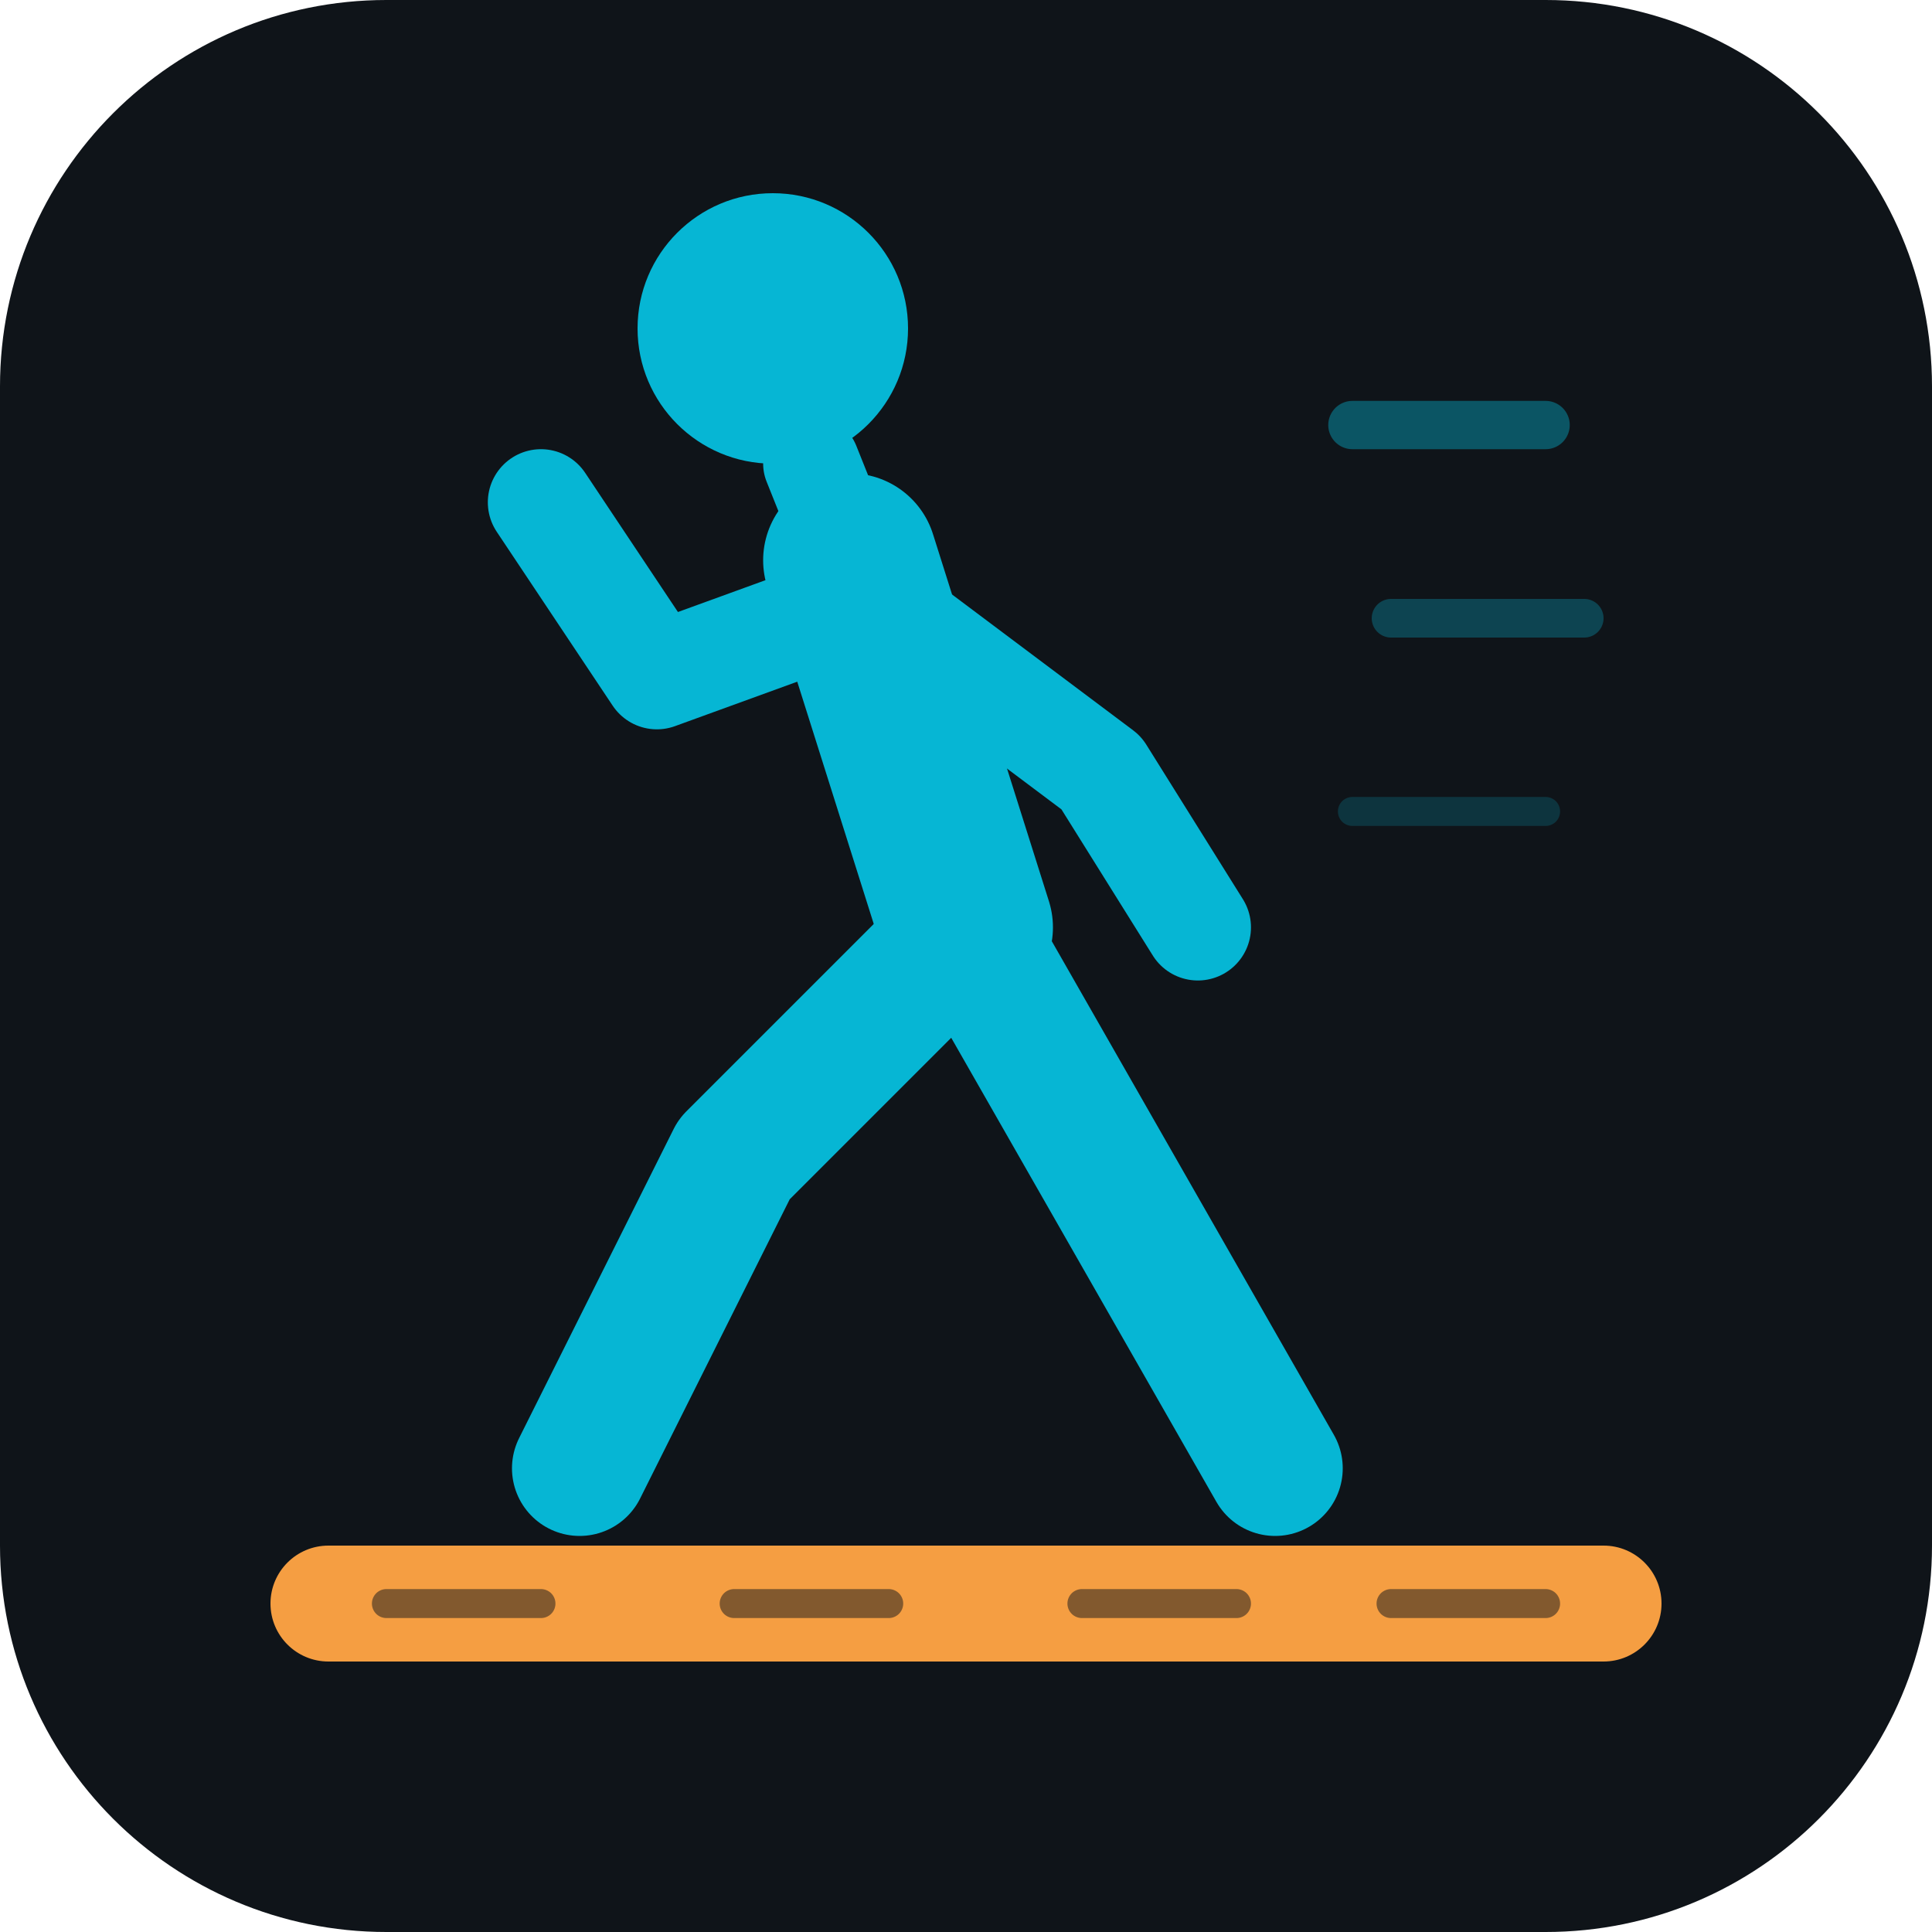
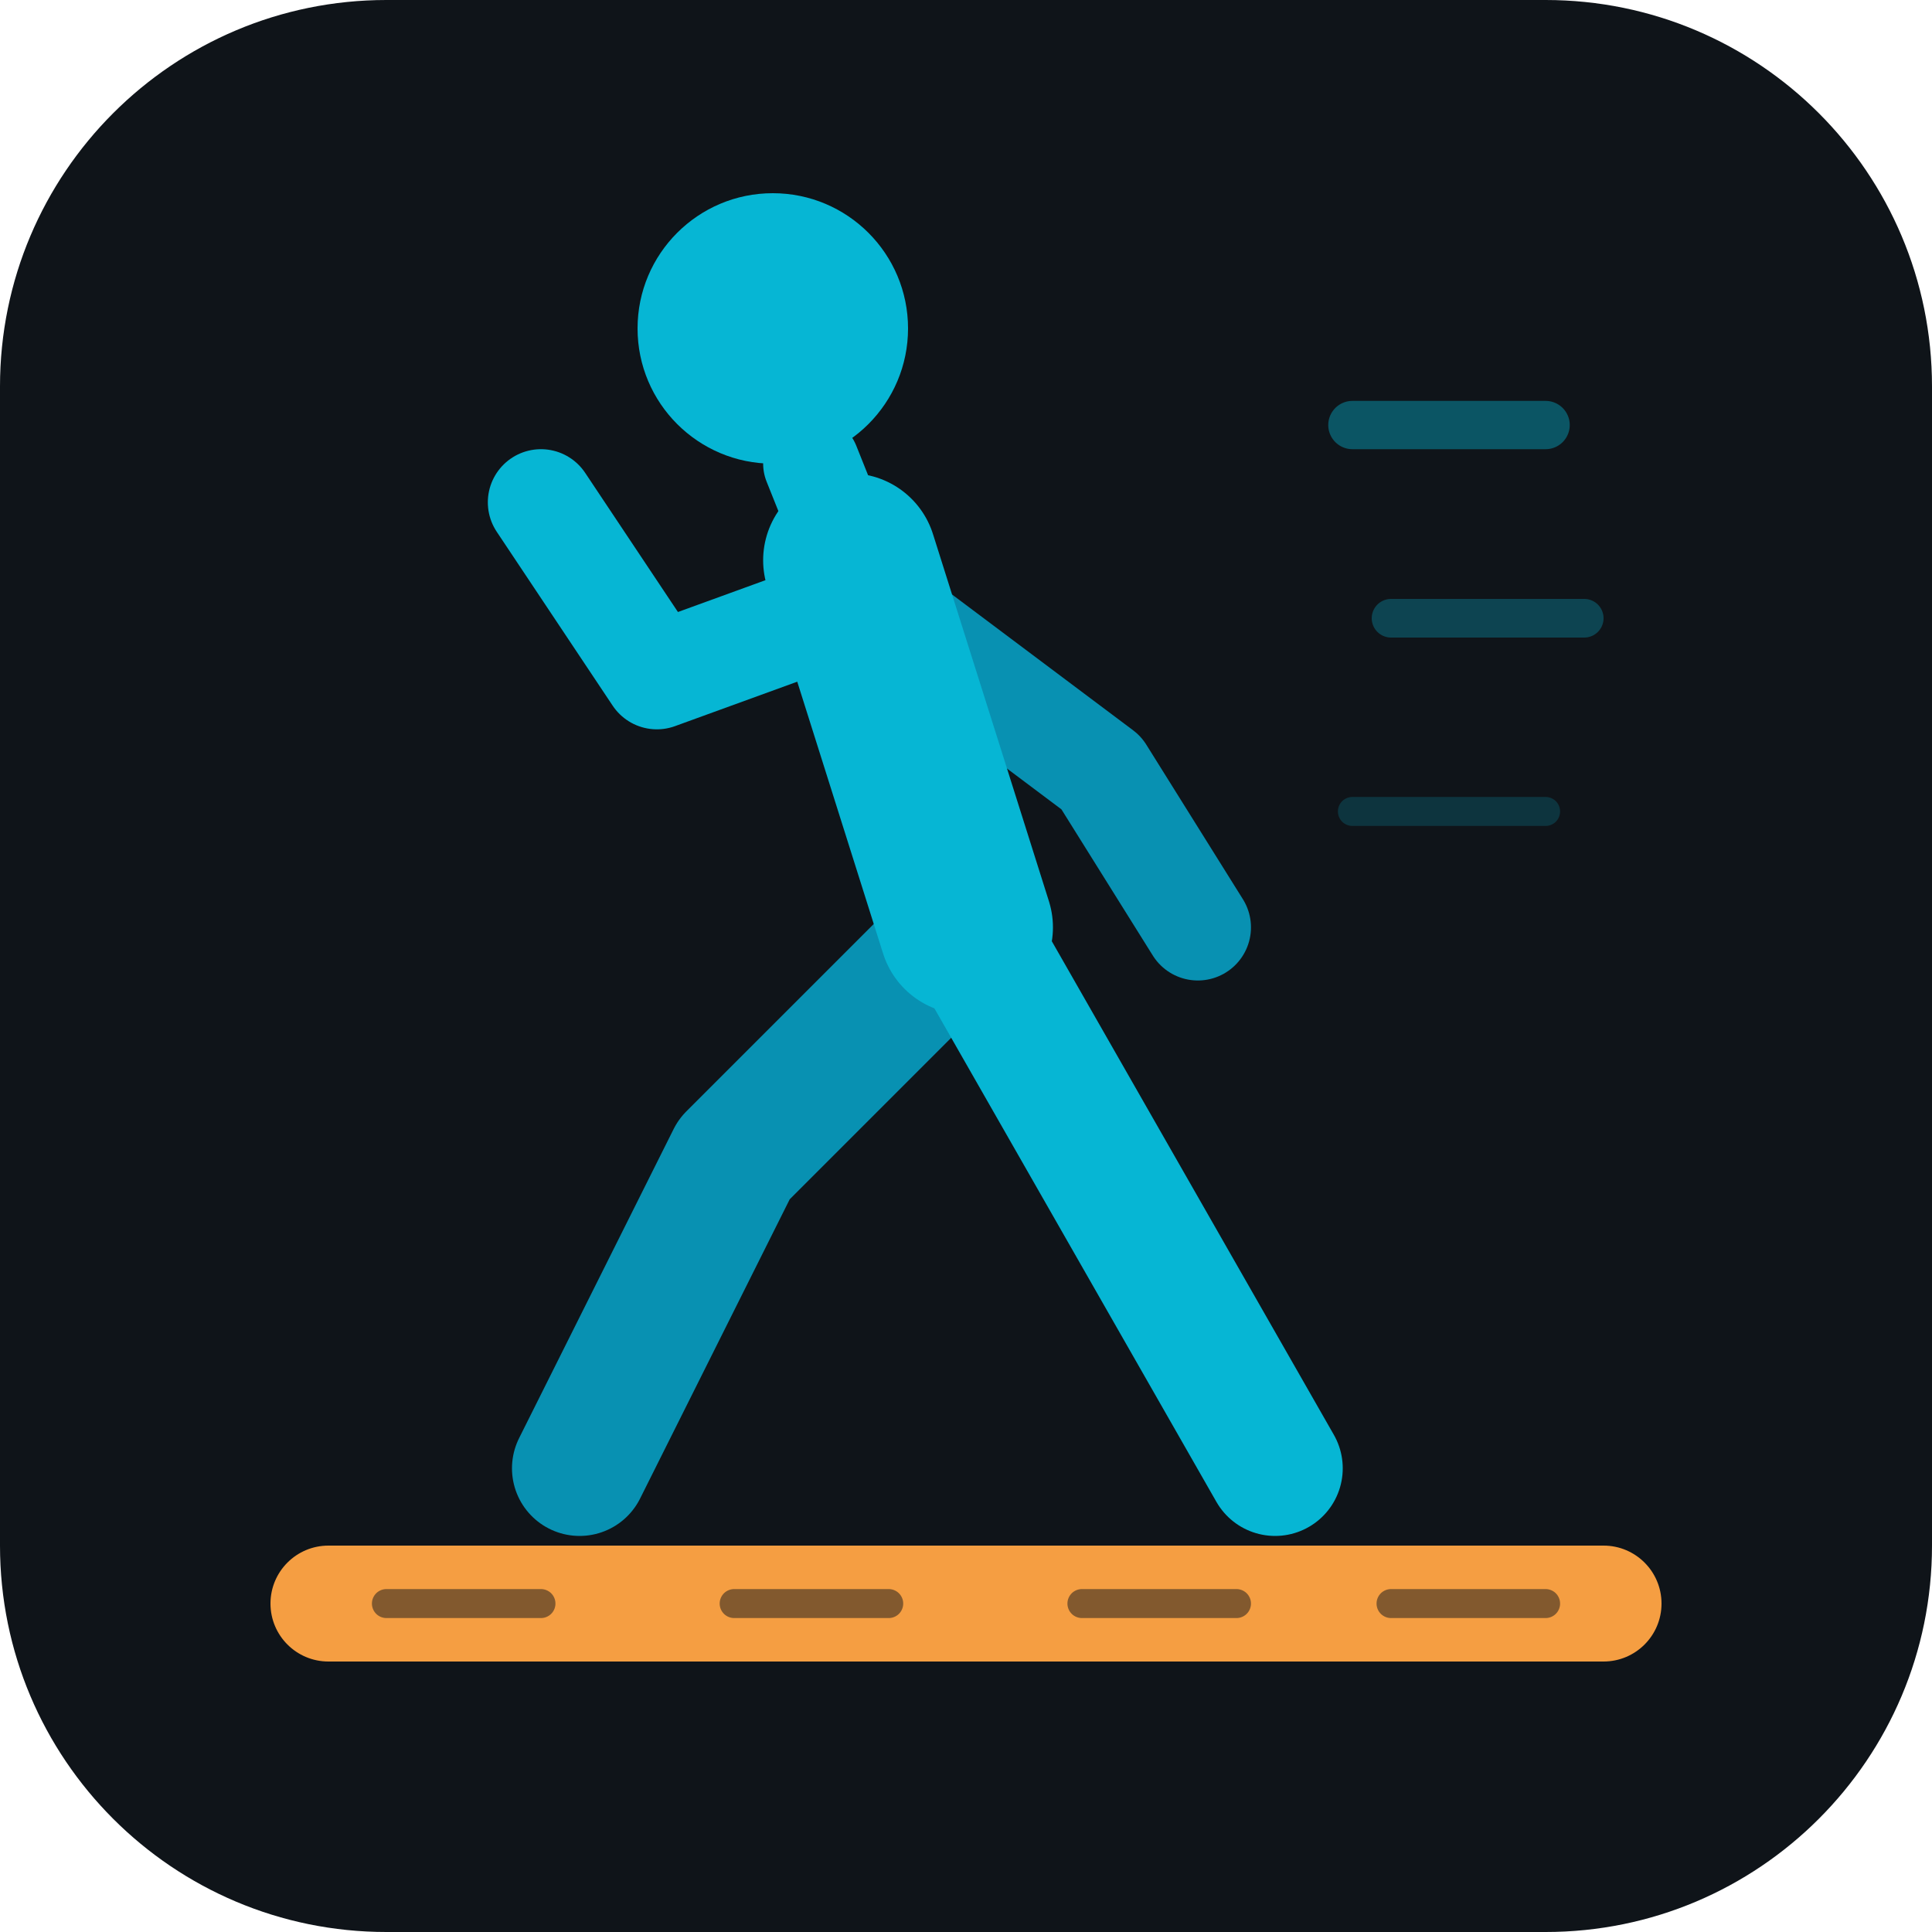
<svg xmlns="http://www.w3.org/2000/svg" viewBox="0 0 100 100">
  <rect width="100" height="100" rx="20" fill="#0f1419" />
  <g fill="none" stroke="#06b6d4" stroke-linecap="round" stroke-linejoin="round">
    <circle cx="40" cy="17" r="7" fill="#06b6d4" stroke="none" />
+     <polyline points="50,48 38,60 30,76" stroke-width="7" stroke="#0891b2" />
+     <polyline points="45,31 57,40 62,48" stroke-width="5.5" stroke="#0891b2" />
    <line x1="42" y1="24" x2="44" y2="29" stroke-width="5" />
    <line x1="44" y1="29" x2="50" y2="48" stroke-width="9" />
    <polyline points="45,31 34,35 28,26" stroke-width="5.5" />
-     <polyline points="45,31 57,40 62,48" stroke-width="5.5" />
-     <polyline points="50,48 38,60 30,76" stroke-width="7" />
    <polyline points="50,48 58,62 66,76" stroke-width="7" />
  </g>
  <line x1="70" y1="22" x2="80" y2="22" stroke="#06b6d4" stroke-width="2.5" stroke-linecap="round" opacity="0.4" />
  <line x1="72" y1="32" x2="82" y2="32" stroke="#06b6d4" stroke-width="2" stroke-linecap="round" opacity="0.3" />
  <line x1="70" y1="42" x2="80" y2="42" stroke="#06b6d4" stroke-width="1.5" stroke-linecap="round" opacity="0.2" />
  <rect x="14" y="80" width="72" height="6" rx="3" fill="#f59e42" />
  <line x1="20" y1="83" x2="28" y2="83" stroke="#0f1419" stroke-width="1.5" stroke-linecap="round" opacity="0.5" />
  <line x1="38" y1="83" x2="46" y2="83" stroke="#0f1419" stroke-width="1.5" stroke-linecap="round" opacity="0.5" />
  <line x1="56" y1="83" x2="64" y2="83" stroke="#0f1419" stroke-width="1.5" stroke-linecap="round" opacity="0.5" />
  <line x1="72" y1="83" x2="80" y2="83" stroke="#0f1419" stroke-width="1.5" stroke-linecap="round" opacity="0.5" />
</svg>
